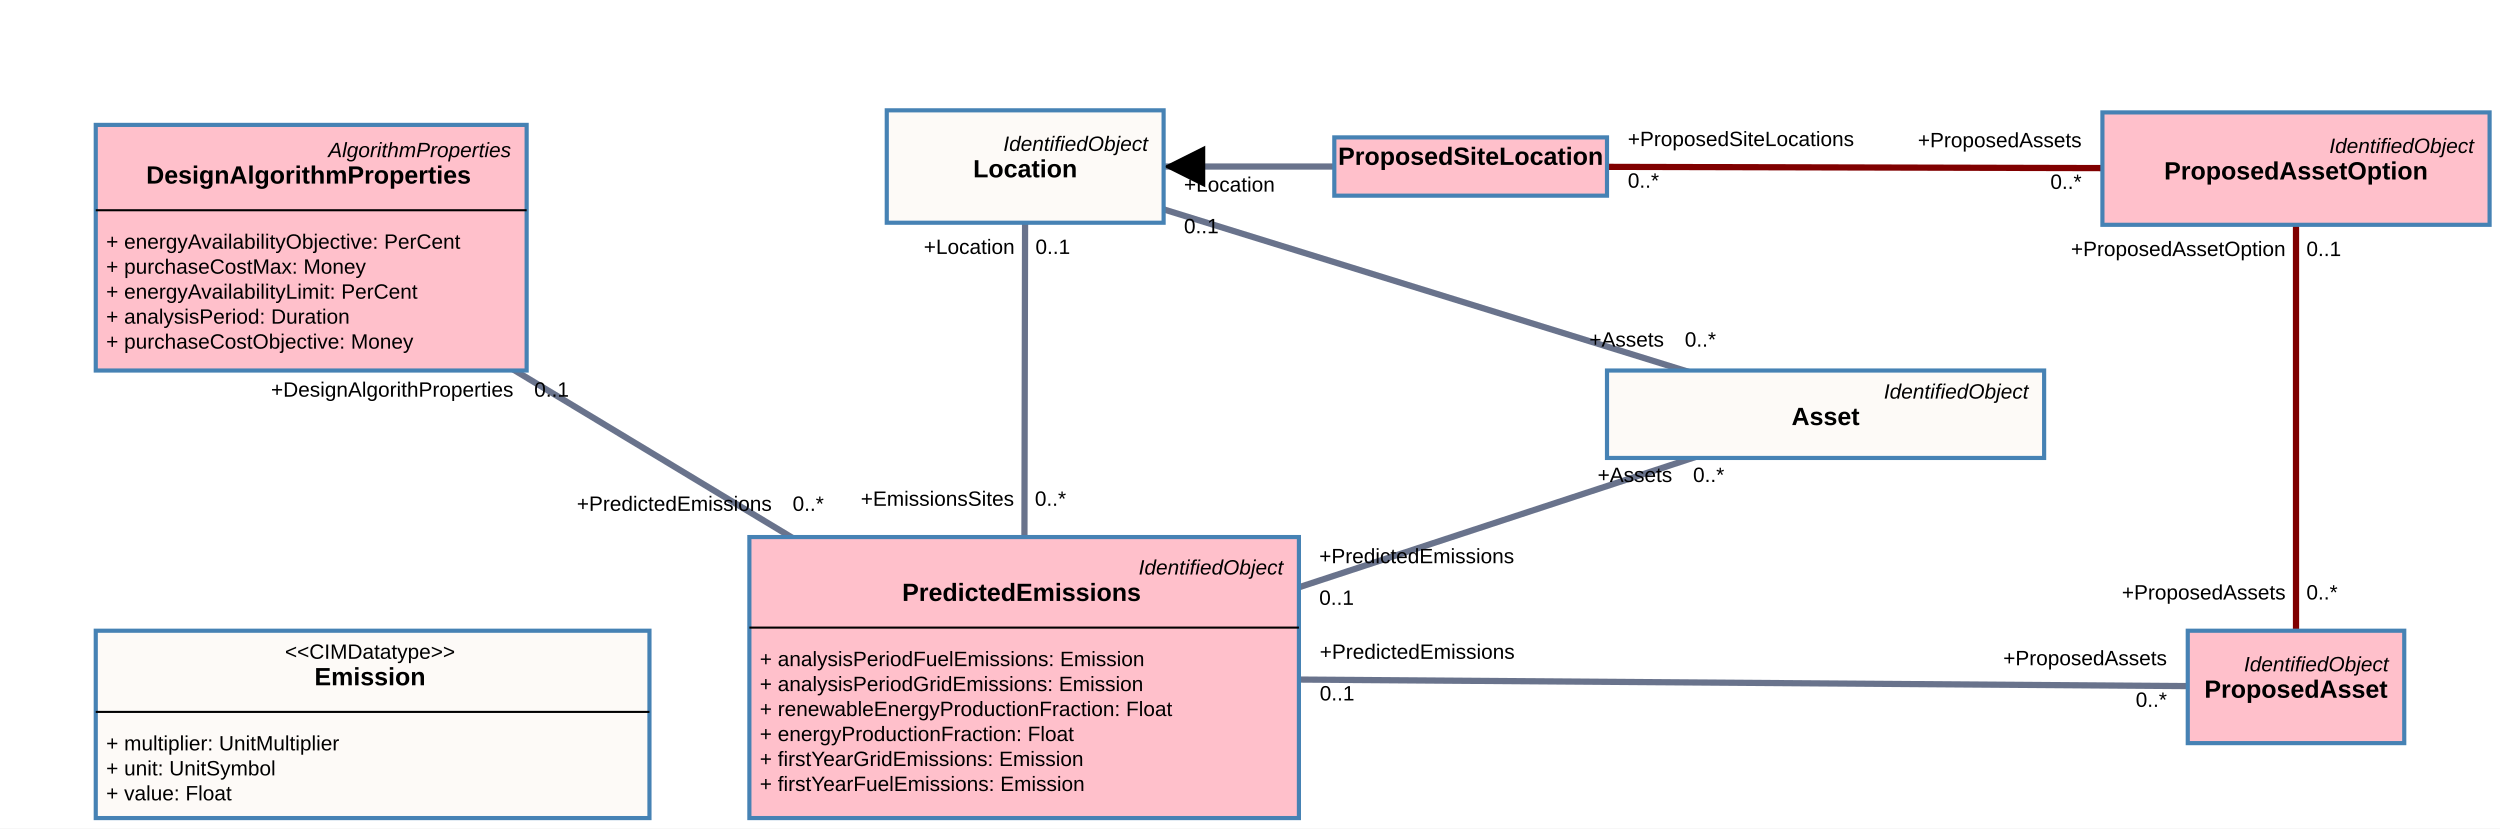
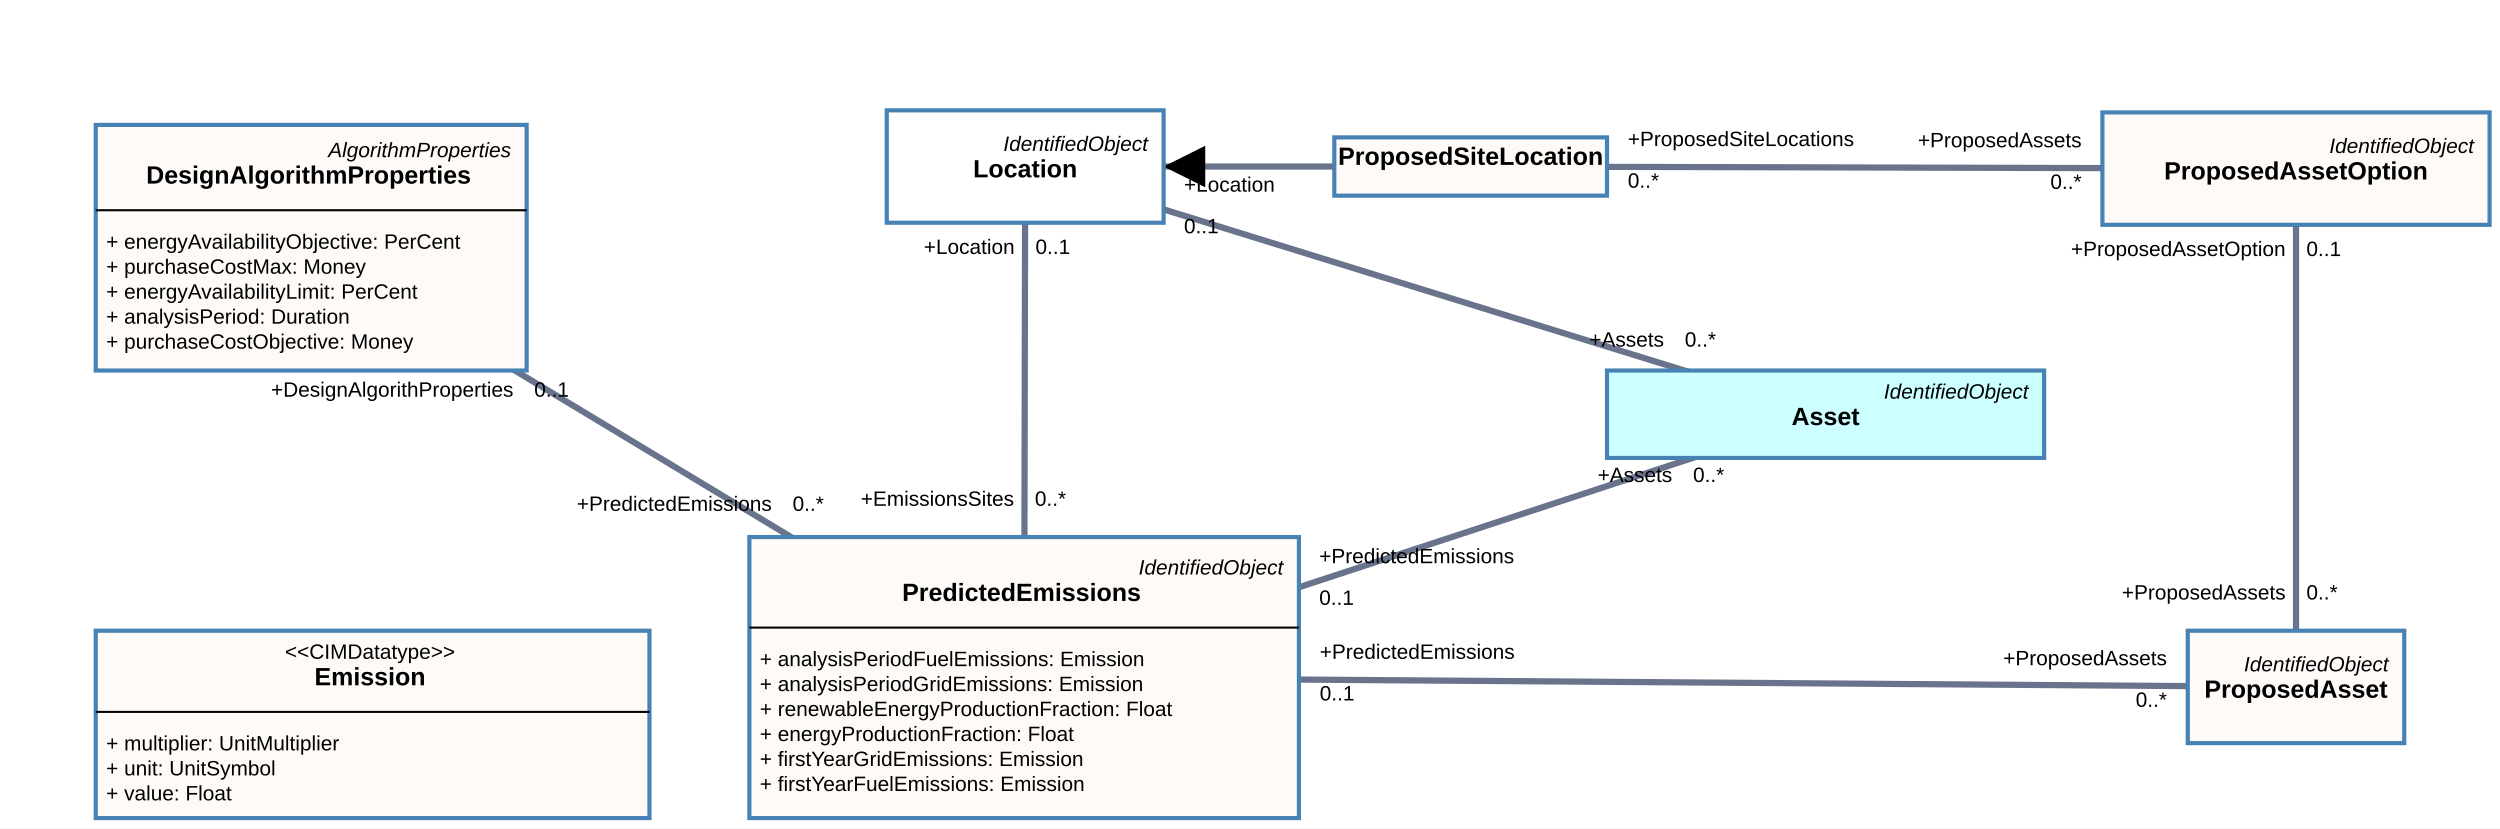
<svg xmlns="http://www.w3.org/2000/svg" width="1201" height="398" style="-webkit-tap-highlight-color: rgba(0, 0, 0, 0);">
  <rect width="100%" height="100%" fill="white" />
  <g class="zoom-group">
    <defs>
      <marker id="arrowhead" viewBox="-0 -5 10 10" refX="5" refY="0" orient="auto" markerWidth="10" markerHeight="10" xoverflow="visible">
        <path d="M 0,-5 L 10 ,0 L 0,5" fill="black" style="stroke: none;" />
      </marker>
    </defs>
    <line class="link" x1="877" y1="199" x2="492.5" y2="80" stroke="#69738c" stroke-width="3" />
    <line class="link" x1="706.5" y1="80" x2="492.5" y2="80" stroke="#69738c" stroke-width="3" marker-end="url(#arrowhead)" />
-     <line class="link" x1="706.5" y1="80" x2="1103" y2="81" stroke="#800000" stroke-width="3" />
-     <line class="link" x1="1103" y1="330" x2="1103" y2="81" stroke="#800000" stroke-width="3" />
+     <line class="link" x1="706.5" y1="80" x2="1103" y2="81" stroke="#69738c" stroke-width="3" />
+     <line class="link" x1="1103" y1="330" x2="1103" y2="81" stroke="#69738c" stroke-width="3" />
    <line class="link" x1="492" y1="325.5" x2="492.5" y2="80" stroke="#69738c" stroke-width="3" />
    <line class="link" x1="492" y1="325.5" x2="149.5" y2="119" stroke="#69738c" stroke-width="3" />
    <line class="link" x1="492" y1="325.5" x2="1103" y2="330" stroke="#69738c" stroke-width="3" />
    <line class="link" x1="492" y1="325.5" x2="877" y2="199" stroke="#69738c" stroke-width="3" />
    <line class="arrow" x2="569" y2="80" x1="706.5" y1="80" stroke="#69738c" stroke-width="2" marker-end="url(#arrowhead)" />
    <g class="draggable" transform="translate(46, 303)">
      <rect class="box" width="266" height="90" style="fill: #fdfaf7; stroke: steelblue; stroke-width: 2px; cursor: move;" />
      <text x="0" y="0" text-anchor="start" font-size="10px">
        <tspan x="133" y="10" dy=".35em" text-anchor="middle" style="font-family: Arial, sans-serif; font-weight: 400; font-style: normal; fill: black; font-size: 10px; pointer-events: none;">&lt;&lt;CIMDatatype&gt;&gt;</tspan>
        <tspan x="133" y="22" dy=".35em" text-anchor="middle" style="font-family: Arial, sans-serif; font-weight: 700; font-style: normal; fill: black; font-size: 12px; pointer-events: none;">Emission</tspan>
        <tspan x="5" y="54" dy=".35em" text-anchor="start" style="font-family: Arial, sans-serif; font-weight: 400; font-style: normal; fill: black; font-size: 10px; pointer-events: none;">+   multiplier: UnitMultiplier</tspan>
        <tspan x="5" y="66" dy=".35em" text-anchor="start" style="font-family: Arial, sans-serif; font-weight: 400; font-style: normal; fill: black; font-size: 10px; pointer-events: none;">+   unit: UnitSymbol</tspan>
        <tspan x="5" y="78" dy=".35em" text-anchor="start" style="font-family: Arial, sans-serif; font-weight: 400; font-style: normal; fill: black; font-size: 10px; pointer-events: none;">+   value: Float</tspan>
      </text>
      <line x1="0" x2="266" y1="39" y2="39" stroke="black" stroke-width="1" />
    </g>
    <g class="draggable" transform="translate(772, 178)">
-       <rect class="box" width="210" height="42" style="fill: #fdfaf7; stroke: steelblue; stroke-width: 2px; cursor: move;" />
+       <rect class="box" width="210" height="42" style="fill: #ccffff; stroke: steelblue; stroke-width: 2px; cursor: move;" />
      <text x="0" y="0" text-anchor="start" font-size="10px">
        <tspan x="205" y="10" dy=".35em" text-anchor="end" style="font-family: Arial, sans-serif; font-weight: 400; font-style: italic; fill: black; font-size: 10px; pointer-events: none;">IdentifiedObject</tspan>
        <tspan x="105" y="22" dy=".35em" text-anchor="middle" style="font-family: Arial, sans-serif; font-weight: 700; font-style: normal; fill: black; font-size: 12px; pointer-events: none;">Asset</tspan>
      </text>
    </g>
    <g class="draggable" transform="translate(426, 53)">
-       <rect class="box" width="133" height="54" style="fill: #fdfaf7; stroke: steelblue; stroke-width: 2px; cursor: move;" />
+       <rect class="box" width="133" height="54" style="fill: #ffffff; stroke: steelblue; stroke-width: 2px; cursor: move;" />
      <text x="0" y="0" text-anchor="start" font-size="10px">
        <tspan x="128" y="16" dy=".35em" text-anchor="end" style="font-family: Arial, sans-serif; font-weight: 400; font-style: italic; fill: black; font-size: 10px; pointer-events: none;">IdentifiedObject</tspan>
        <tspan x="66.5" y="28" dy=".35em" text-anchor="middle" style="font-family: Arial, sans-serif; font-weight: 700; font-style: normal; fill: black; font-size: 12px; pointer-events: none;">Location</tspan>
      </text>
    </g>
    <g class="draggable" transform="translate(641, 66)">
-       <rect class="box" width="131" height="28" style="fill: #ffc0cb; stroke: steelblue; stroke-width: 2px; cursor: move;" />
+       <rect class="box" width="131" height="28" style="fill: #fdfaf7; stroke: steelblue; stroke-width: 2px; cursor: move;" />
      <text x="0" y="0" text-anchor="start" font-size="10px">
        <tspan x="65.5" y="9" dy=".35em" text-anchor="middle" style="font-family: Arial, sans-serif; font-weight: 700; font-style: normal; fill: black; font-size: 12px; pointer-events: none;">ProposedSiteLocation</tspan>
      </text>
    </g>
    <g class="draggable" transform="translate(1010, 54)">
-       <rect class="box" width="186" height="54" style="fill: #ffc0cb; stroke: steelblue; stroke-width: 2px; cursor: move;" />
+       <rect class="box" width="186" height="54" style="fill: #fdfaf7; stroke: steelblue; stroke-width: 2px; cursor: move;" />
      <text x="0" y="0" text-anchor="start" font-size="10px">
        <tspan x="181" y="16" dy=".35em" text-anchor="end" style="font-family: Arial, sans-serif; font-weight: 400; font-style: italic; fill: black; font-size: 10px; pointer-events: none;">IdentifiedObject</tspan>
        <tspan x="93" y="28" dy=".35em" text-anchor="middle" style="font-family: Arial, sans-serif; font-weight: 700; font-style: normal; fill: black; font-size: 12px; pointer-events: none;">ProposedAssetOption</tspan>
      </text>
    </g>
    <g class="draggable" transform="translate(46, 60)">
-       <rect class="box" width="207" height="118" style="fill: #ffc0cb; stroke: steelblue; stroke-width: 2px; cursor: move;" />
+       <rect class="box" width="207" height="118" style="fill: #fdfaf7; stroke: steelblue; stroke-width: 2px; cursor: move;" />
      <text x="0" y="0" text-anchor="start" font-size="10px">
        <tspan x="202" y="12" dy=".35em" text-anchor="end" style="font-family: Arial, sans-serif; font-weight: 400; font-style: italic; fill: black; font-size: 10px; pointer-events: none;">AlgorithmProperties</tspan>
        <tspan x="103.5" y="24" dy=".35em" text-anchor="middle" style="font-family: Arial, sans-serif; font-weight: 700; font-style: normal; fill: black; font-size: 12px; pointer-events: none;">DesignAlgorithmProperties</tspan>
        <tspan x="5" y="56" dy=".35em" text-anchor="start" style="font-family: Arial, sans-serif; font-weight: 400; font-style: normal; fill: black; font-size: 10px; pointer-events: none;">+   energyAvailabilityObjective: PerCent</tspan>
        <tspan x="5" y="68" dy=".35em" text-anchor="start" style="font-family: Arial, sans-serif; font-weight: 400; font-style: normal; fill: black; font-size: 10px; pointer-events: none;">+   purchaseCostMax: Money</tspan>
        <tspan x="5" y="80" dy=".35em" text-anchor="start" style="font-family: Arial, sans-serif; font-weight: 400; font-style: normal; fill: black; font-size: 10px; pointer-events: none;">+   energyAvailabilityLimit: PerCent</tspan>
        <tspan x="5" y="92" dy=".35em" text-anchor="start" style="font-family: Arial, sans-serif; font-weight: 400; font-style: normal; fill: black; font-size: 10px; pointer-events: none;">+   analysisPeriod: Duration</tspan>
        <tspan x="5" y="104" dy=".35em" text-anchor="start" style="font-family: Arial, sans-serif; font-weight: 400; font-style: normal; fill: black; font-size: 10px; pointer-events: none;">+   purchaseCostObjective: Money</tspan>
      </text>
      <line x1="0" x2="207" y1="41" y2="41" stroke="black" stroke-width="1" />
    </g>
    <g class="draggable" transform="translate(360, 258)">
-       <rect class="box" width="264" height="135" style="fill: #ffc0cb; stroke: steelblue; stroke-width: 2px; cursor: move;" />
+       <rect class="box" width="264" height="135" style="fill: #fdfaf7; stroke: steelblue; stroke-width: 2px; cursor: move;" />
      <text x="0" y="0" text-anchor="start" font-size="10px">
        <tspan x="259" y="14.5" dy=".35em" text-anchor="end" style="font-family: Arial, sans-serif; font-weight: 400; font-style: italic; fill: black; font-size: 10px; pointer-events: none;">IdentifiedObject</tspan>
        <tspan x="132" y="26.5" dy=".35em" text-anchor="middle" style="font-family: Arial, sans-serif; font-weight: 700; font-style: normal; fill: black; font-size: 12px; pointer-events: none;">PredictedEmissions</tspan>
        <tspan x="5" y="58.5" dy=".35em" text-anchor="start" style="font-family: Arial, sans-serif; font-weight: 400; font-style: normal; fill: black; font-size: 10px; pointer-events: none;">+   analysisPeriodFuelEmissions: Emission</tspan>
        <tspan x="5" y="70.5" dy=".35em" text-anchor="start" style="font-family: Arial, sans-serif; font-weight: 400; font-style: normal; fill: black; font-size: 10px; pointer-events: none;">+   analysisPeriodGridEmissions: Emission</tspan>
        <tspan x="5" y="82.5" dy=".35em" text-anchor="start" style="font-family: Arial, sans-serif; font-weight: 400; font-style: normal; fill: black; font-size: 10px; pointer-events: none;">+   renewableEnergyProductionFraction: Float</tspan>
        <tspan x="5" y="94.5" dy=".35em" text-anchor="start" style="font-family: Arial, sans-serif; font-weight: 400; font-style: normal; fill: black; font-size: 10px; pointer-events: none;">+   energyProductionFraction: Float</tspan>
        <tspan x="5" y="106.5" dy=".35em" text-anchor="start" style="font-family: Arial, sans-serif; font-weight: 400; font-style: normal; fill: black; font-size: 10px; pointer-events: none;">+   firstYearGridEmissions: Emission</tspan>
        <tspan x="5" y="118.5" dy=".35em" text-anchor="start" style="font-family: Arial, sans-serif; font-weight: 400; font-style: normal; fill: black; font-size: 10px; pointer-events: none;">+   firstYearFuelEmissions: Emission</tspan>
      </text>
      <line x1="0" x2="264" y1="43.5" y2="43.5" stroke="black" stroke-width="1" />
    </g>
    <g class="draggable" transform="translate(1051, 303)">
-       <rect class="box" width="104" height="54" style="fill: #ffc0cb; stroke: steelblue; stroke-width: 2px; cursor: move;" />
+       <rect class="box" width="104" height="54" style="fill: #fdfaf7; stroke: steelblue; stroke-width: 2px; cursor: move;" />
      <text x="0" y="0" text-anchor="start" font-size="10px">
        <tspan x="99" y="16" dy=".35em" text-anchor="end" style="font-family: Arial, sans-serif; font-weight: 400; font-style: italic; fill: black; font-size: 10px; pointer-events: none;">IdentifiedObject</tspan>
        <tspan x="52" y="28" dy=".35em" text-anchor="middle" style="font-family: Arial, sans-serif; font-weight: 700; font-style: normal; fill: black; font-size: 12px; pointer-events: none;">ProposedAsset</tspan>
      </text>
    </g>
    <text class="link-text-start-top" x="799.371" y="176.522" text-anchor="end" dy="-1em" style="font-family: Arial, sans-serif; font-size: 10px; fill: black;">+Assets</text>
    <text class="link-text-start-top" x="631" y="80" text-anchor="end" dy="-1em" style="font-family: Arial, sans-serif; font-size: 10px; fill: black;" />
    <text class="link-text-start-top" x="782" y="80.178" text-anchor="start" dy="-1em" style="font-family: Arial, sans-serif; font-size: 10px; fill: black;">+ProposedSiteLocations</text>
    <text class="link-text-start-top" x="1098" y="298" text-anchor="end" dy="-1em" style="font-family: Arial, sans-serif; font-size: 10px; fill: black;">+ProposedAssets</text>
    <text class="link-text-start-top" x="487.148" y="253" text-anchor="end" dy="-1em" style="font-family: Arial, sans-serif; font-size: 10px; fill: black;">+EmissionsSites</text>
    <text class="link-text-start-top" x="370.763" y="255.418" text-anchor="end" dy="-1em" style="font-family: Arial, sans-serif; font-size: 10px; fill: black;">+PredictedEmissions</text>
    <text class="link-text-start-top" x="634" y="326.509" text-anchor="start" dy="-1em" style="font-family: Arial, sans-serif; font-size: 10px; fill: black;">+PredictedEmissions</text>
    <text class="link-text-start-top" x="633.75" y="280.568" text-anchor="start" dy="-1em" style="font-family: Arial, sans-serif; font-size: 10px; fill: black;">+PredictedEmissions</text>
    <text class="link-text-start-btm" x="809.371" y="176.522" dy="-1em" text-anchor="start" style="font-family: Arial, sans-serif; font-size: 10px; fill: black;">0..*</text>
    <text class="link-text-start-btm" x="631" y="80" dy="1em" text-anchor="end" style="font-family: Arial, sans-serif; font-size: 10px; fill: black;" />
    <text class="link-text-start-btm" x="782" y="80.178" dy="1em" text-anchor="start" style="font-family: Arial, sans-serif; font-size: 10px; fill: black;">0..*</text>
    <text class="link-text-start-btm" x="1108" y="298" dy="-1em" text-anchor="start" style="font-family: Arial, sans-serif; font-size: 10px; fill: black;">0..*</text>
    <text class="link-text-start-btm" x="497.148" y="253" dy="-1em" text-anchor="start" style="font-family: Arial, sans-serif; font-size: 10px; fill: black;">0..*</text>
    <text class="link-text-start-btm" x="380.763" y="255.418" dy="-1em" text-anchor="start" style="font-family: Arial, sans-serif; font-size: 10px; fill: black;">0..*</text>
    <text class="link-text-start-btm" x="634" y="326.509" dy="1em" text-anchor="start" style="font-family: Arial, sans-serif; font-size: 10px; fill: black;">0..1</text>
    <text class="link-text-start-btm" x="633.75" y="280.568" dy="1em" text-anchor="start" style="font-family: Arial, sans-serif; font-size: 10px; fill: black;">0..1</text>
    <text class="link-text-end-top" x="568.776" y="102.06" dy="-1em" text-anchor="start" style="font-family: Arial, sans-serif; font-size: 10px; fill: black;">+Location</text>
    <text class="link-text-end-top" x="569" y="80" dy="-1em" text-anchor="start" style="font-family: Arial, sans-serif; font-size: 10px; fill: black;" />
    <text class="link-text-end-top" x="1000" y="80.753" dy="-1em" text-anchor="end" style="font-family: Arial, sans-serif; font-size: 10px; fill: black;">+ProposedAssets</text>
    <text class="link-text-end-top" x="1098" y="113" dy="1em" text-anchor="end" style="font-family: Arial, sans-serif; font-size: 10px; fill: black;">+ProposedAssetOption</text>
    <text class="link-text-end-top" x="487.435" y="112" dy="1em" text-anchor="end" style="font-family: Arial, sans-serif; font-size: 10px; fill: black;">+Location</text>
    <text class="link-text-end-top" x="246.639" y="180.582" dy="1em" text-anchor="end" style="font-family: Arial, sans-serif; font-size: 10px; fill: black;">+DesignAlgorithProperties</text>
    <text class="link-text-end-top" x="1041" y="329.58" dy="-1em" text-anchor="end" style="font-family: Arial, sans-serif; font-size: 10px; fill: black;">+ProposedAssets</text>
    <text class="link-text-end-top" x="803.337" y="221.561" dy="1em" text-anchor="end" style="font-family: Arial, sans-serif; font-size: 10px; fill: black;">+Assets</text>
    <text class="link-text-end-btm" x="568.776" y="102.06" dy="1em" text-anchor="start" style="font-family: Arial, sans-serif; font-size: 10px; fill: black;">0..1</text>
    <text class="link-text-end-btm" x="569" y="80" dy="1em" text-anchor="start" style="font-family: Arial, sans-serif; font-size: 10px; fill: black;" />
    <text class="link-text-end-btm" x="1000" y="80.753" dy="1em" text-anchor="end" style="font-family: Arial, sans-serif; font-size: 10px; fill: black;">0..*</text>
    <text class="link-text-end-btm" x="1108" y="113" dy="1em" text-anchor="start" style="font-family: Arial, sans-serif; font-size: 10px; fill: black;">0..1</text>
    <text class="link-text-end-btm" x="497.435" y="112" dy="1em" text-anchor="start" style="font-family: Arial, sans-serif; font-size: 10px; fill: black;">0..1</text>
    <text class="link-text-end-btm" x="256.639" y="180.582" dy="1em" text-anchor="start" style="font-family: Arial, sans-serif; font-size: 10px; fill: black;">0..1</text>
    <text class="link-text-end-btm" x="1041" y="329.58" dy="1em" text-anchor="end" style="font-family: Arial, sans-serif; font-size: 10px; fill: black;">0..*</text>
    <text class="link-text-end-btm" x="813.337" y="221.561" dy="1em" text-anchor="start" style="font-family: Arial, sans-serif; font-size: 10px; fill: black;">0..*</text>
  </g>
</svg>
